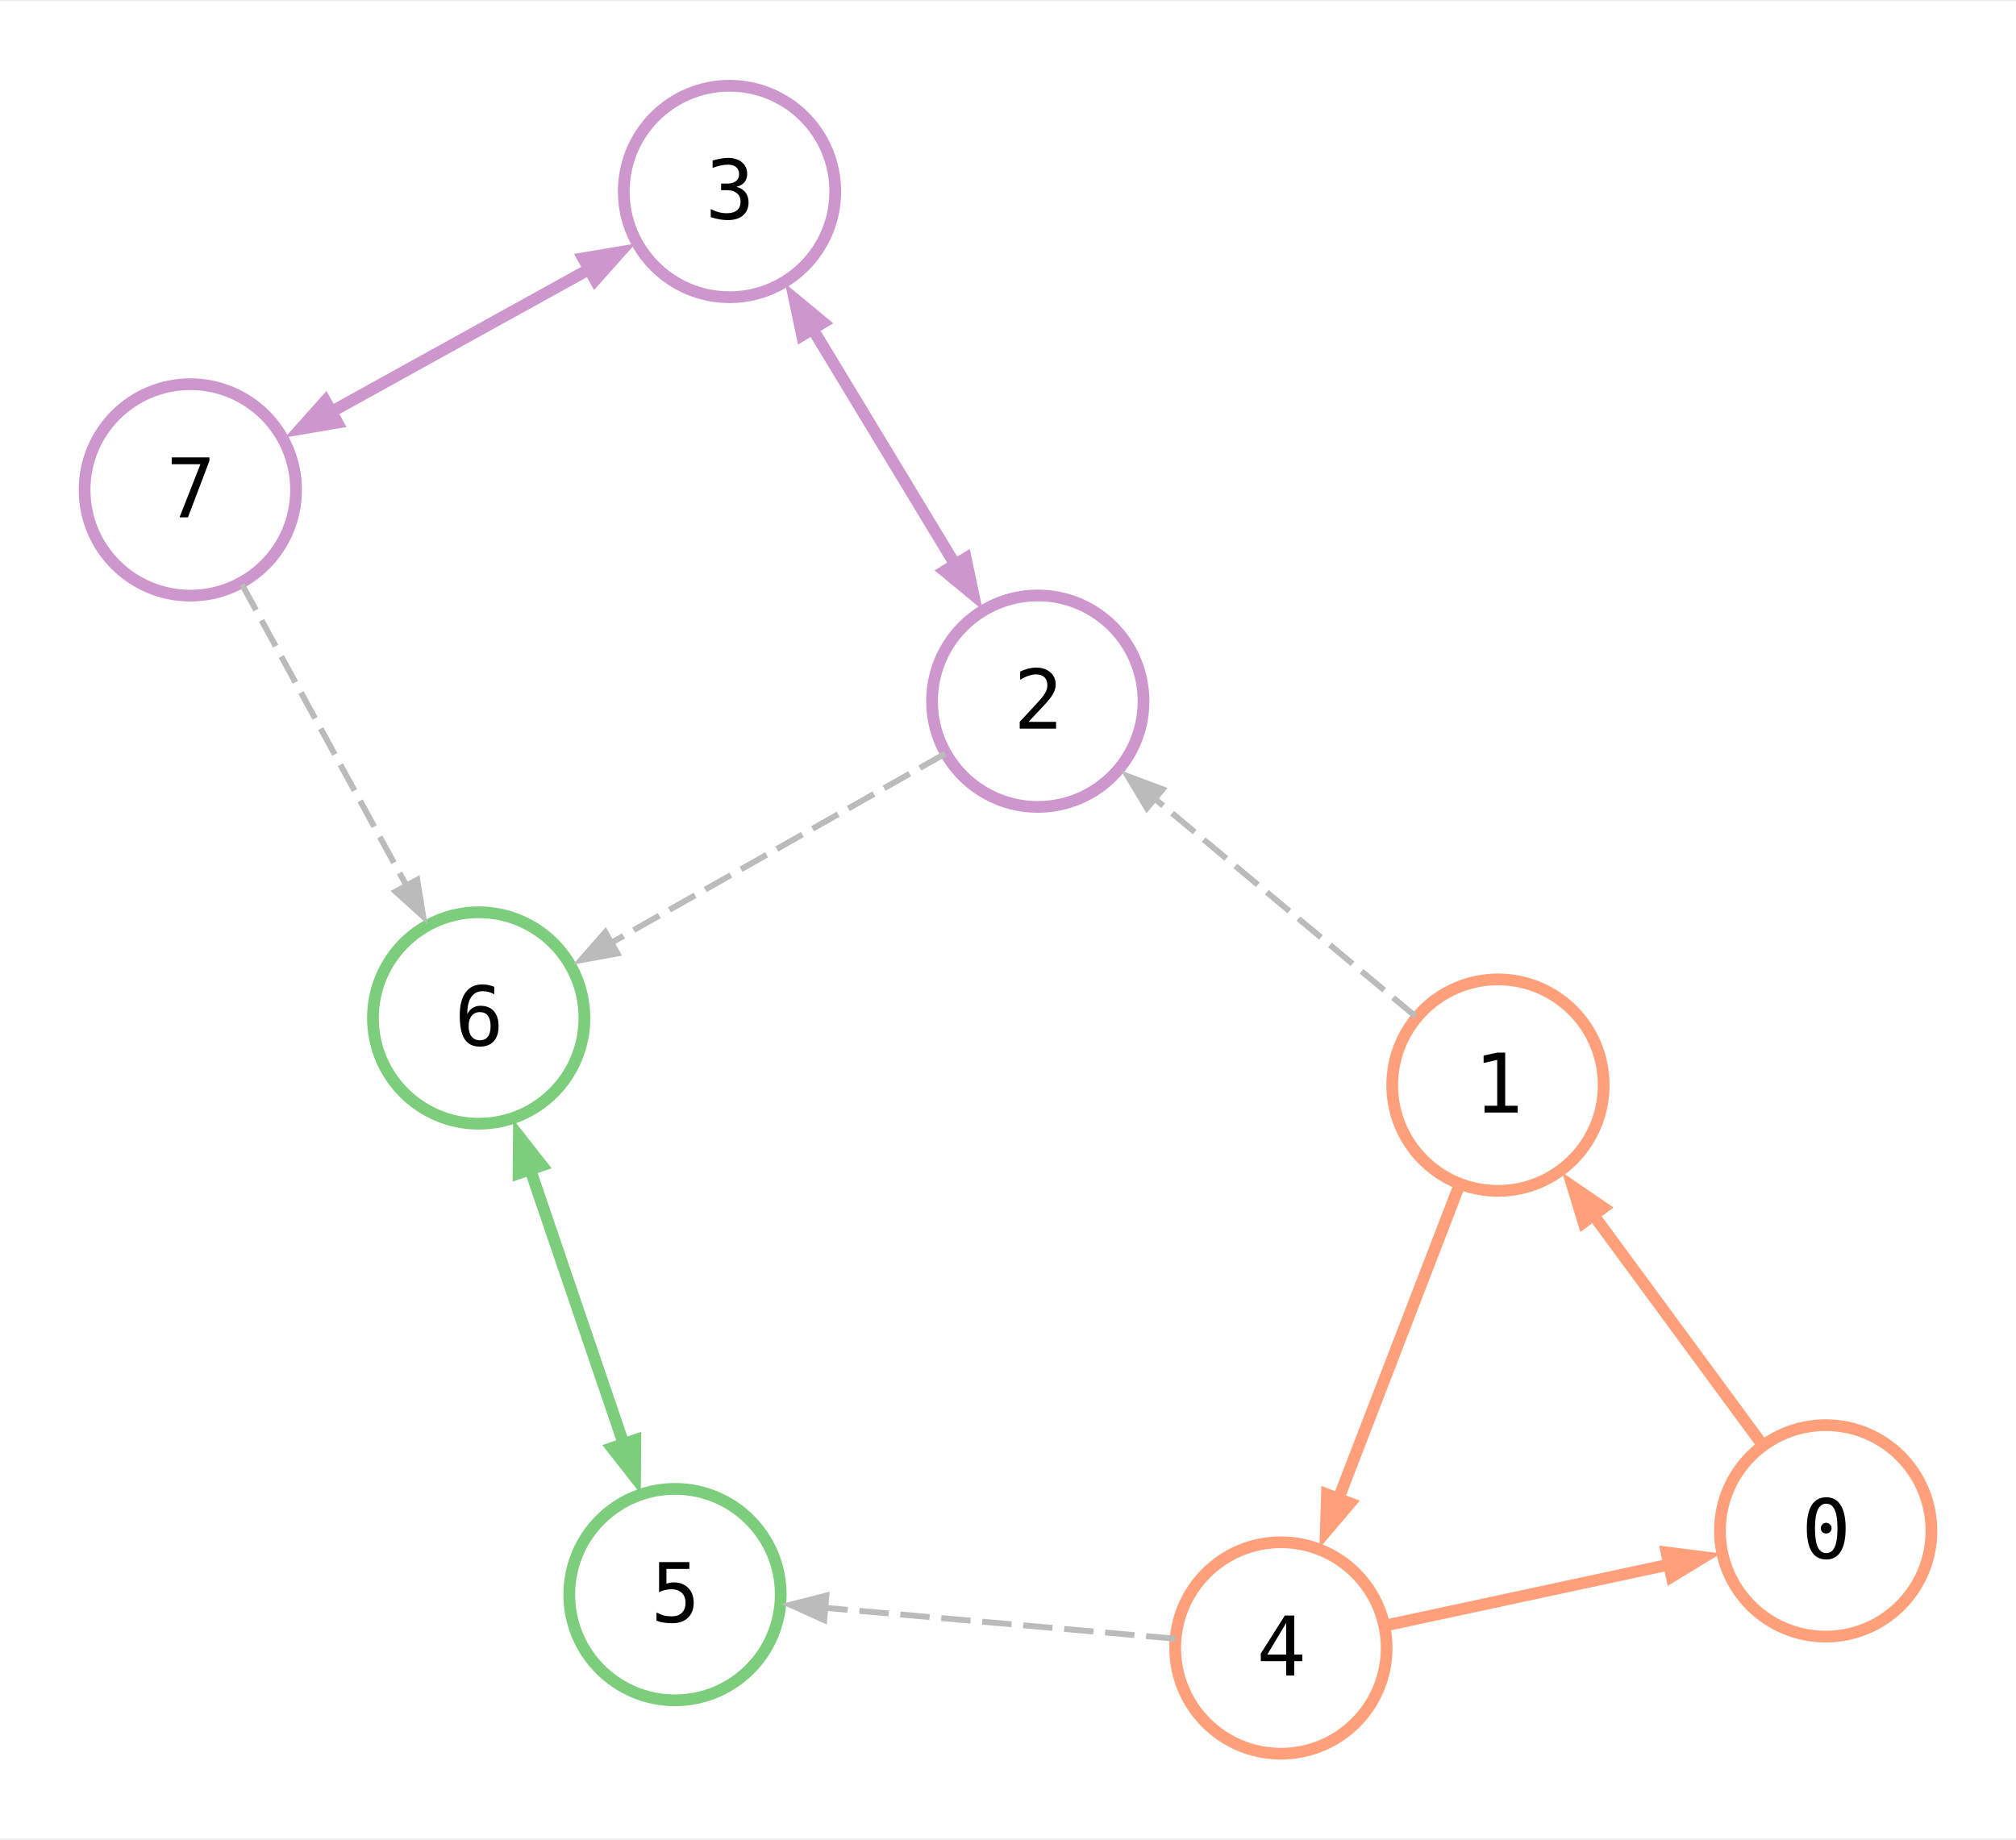
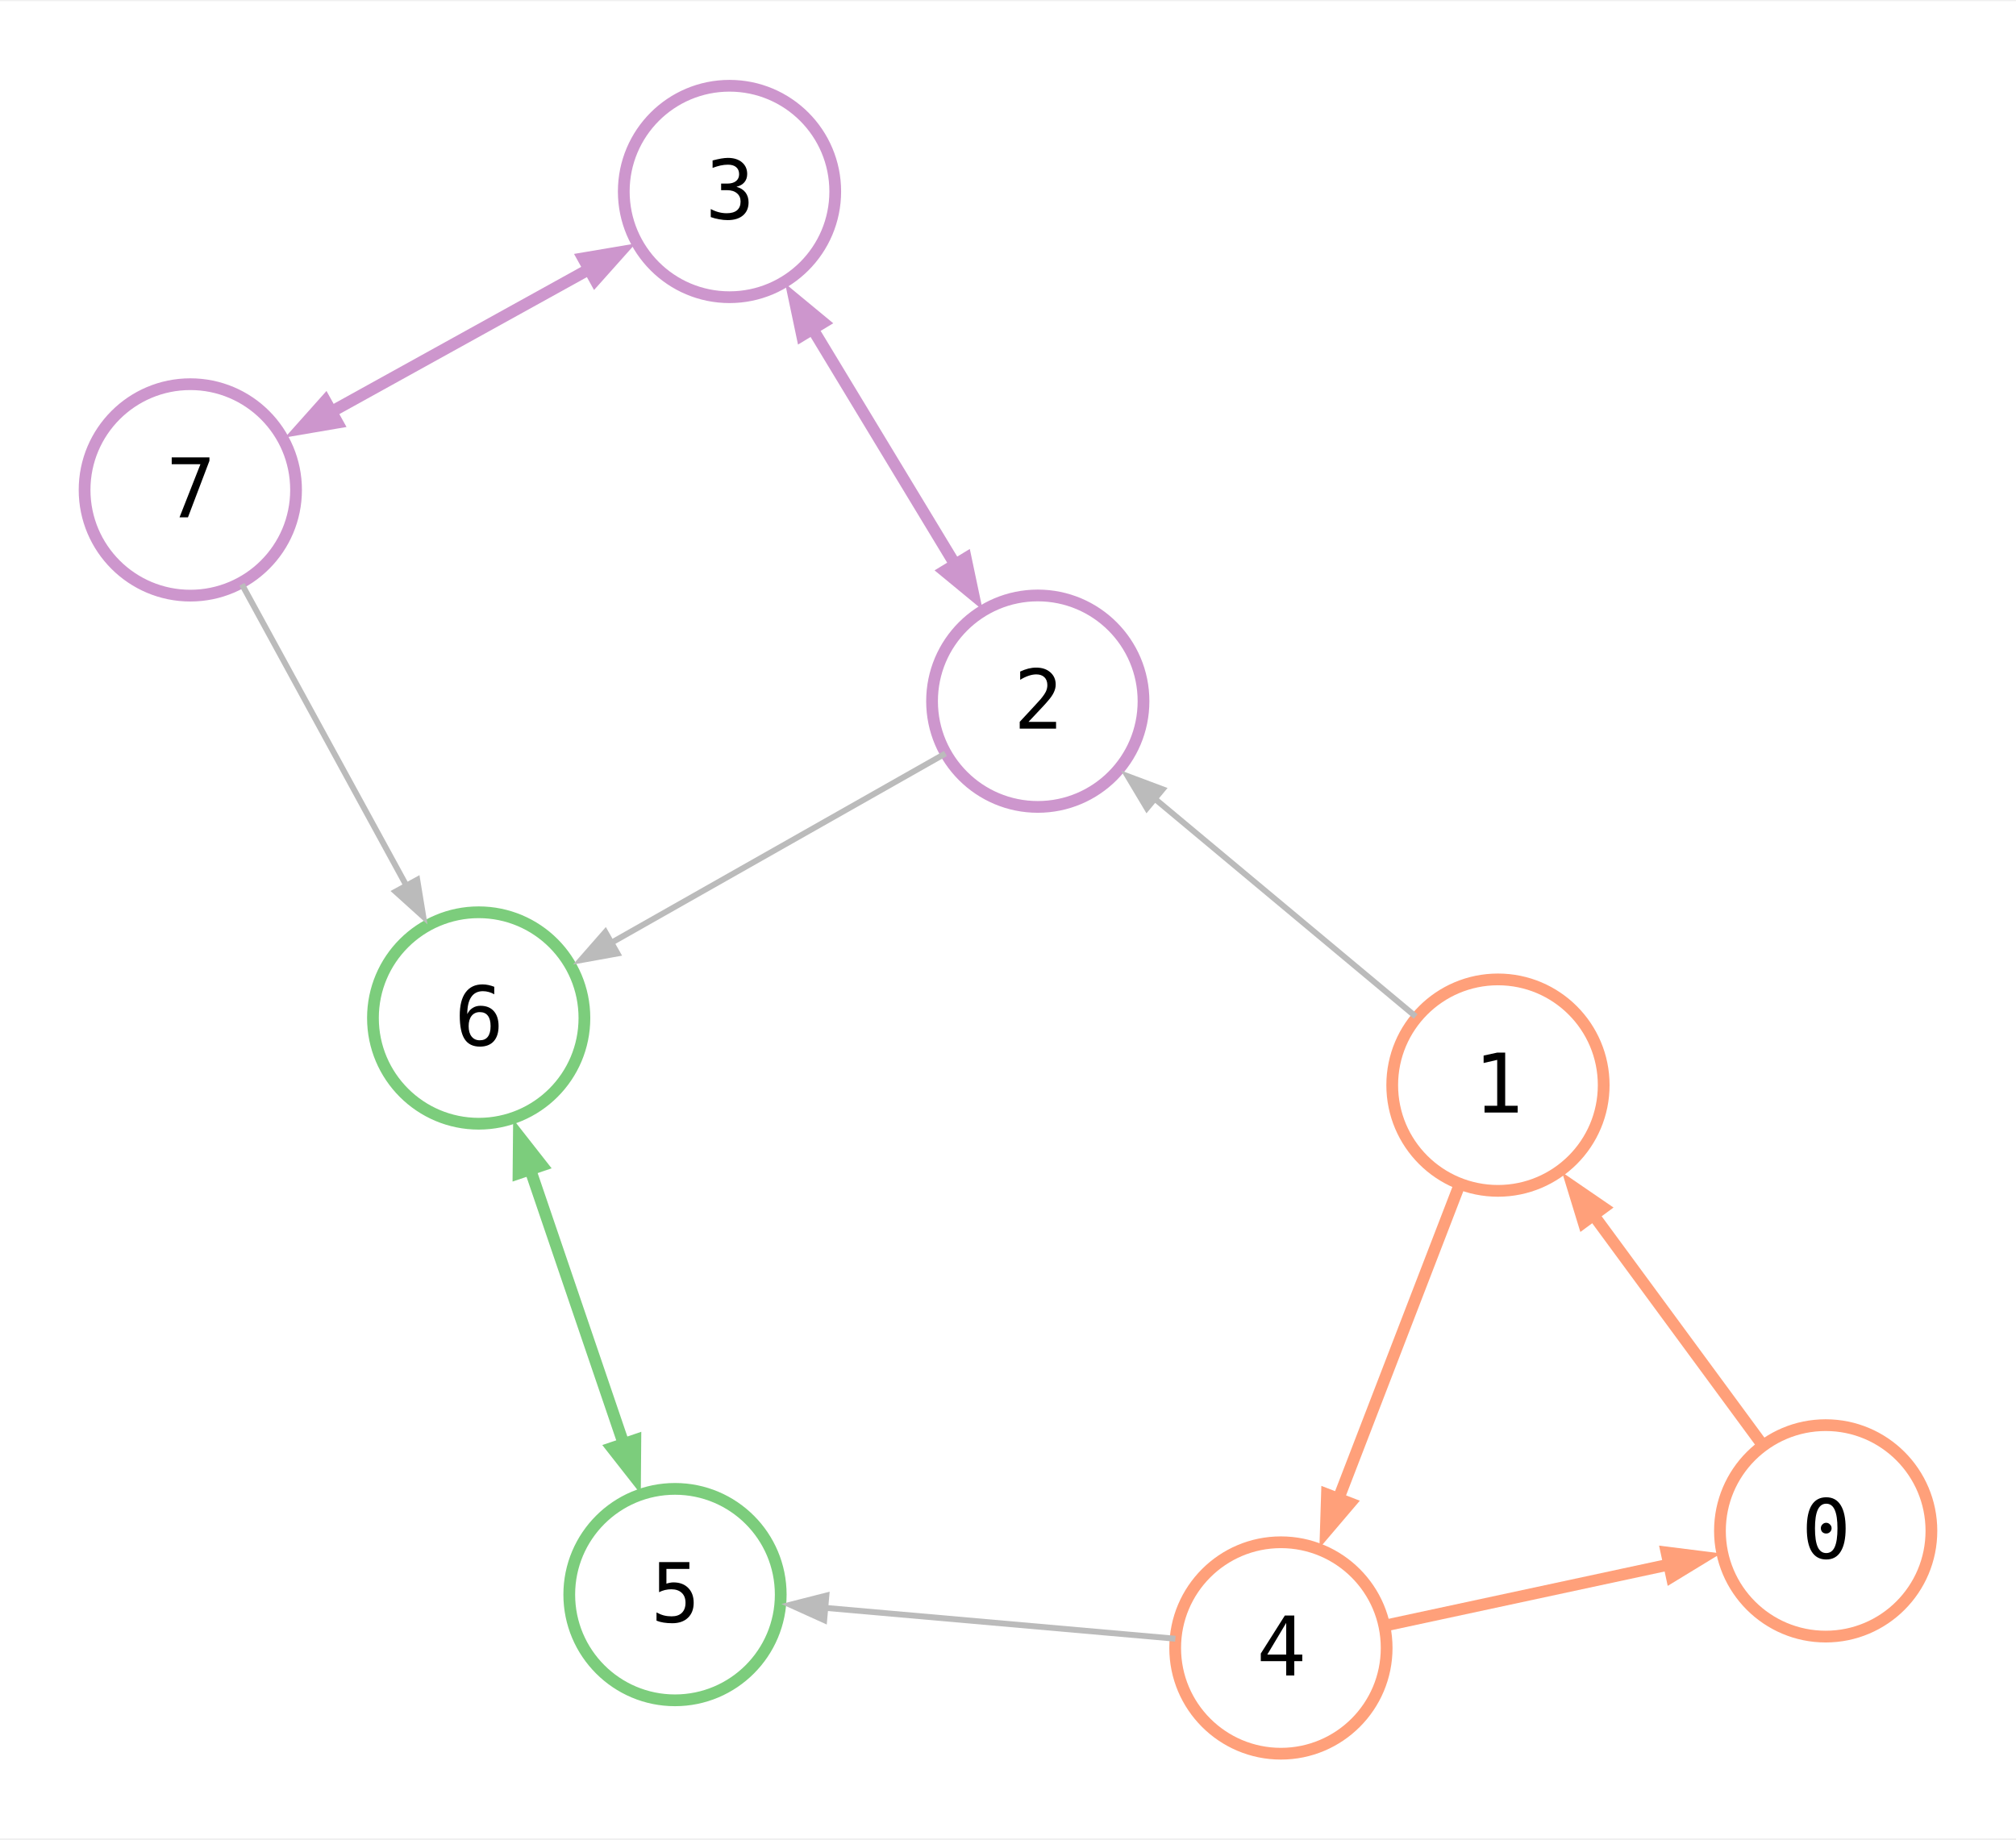
<svg xmlns="http://www.w3.org/2000/svg" width="343pt" height="313pt" viewBox="0.00 0.00 343.20 312.78">
  <g id="graph0" class="graph" transform="scale(1 1) rotate(0) translate(14.4 298.38)">
    <polygon fill="white" stroke="none" points="-14.4,14.4 -14.4,-298.38 328.8,-298.38 328.8,14.4 -14.4,14.4" />
    <g id="node1" class="node">
      <ellipse fill="none" stroke="lightsalmon" stroke-width="2" cx="296.4" cy="-37.94" rx="18" ry="18" />
      <text text-anchor="start" x="292.28" y="-33.27" font-family="monospace" font-size="14.00">0</text>
    </g>
    <g id="node2" class="node">
      <ellipse fill="none" stroke="lightsalmon" stroke-width="2" cx="240.61" cy="-113.83" rx="18" ry="18" />
      <text text-anchor="start" x="236.48" y="-109.16" font-family="monospace" font-size="14.00">1</text>
    </g>
    <g id="edge1" class="edge">
      <path fill="none" stroke="lightsalmon" stroke-width="2" d="M285.64,-52.58C277.21,-64.05 265.36,-80.17 255.93,-92.99" />
      <polygon fill="lightsalmon" stroke="lightsalmon" stroke-width="2" points="255.18,-90.47 253.32,-96.55 258.56,-92.96 255.18,-90.47" />
    </g>
    <g id="node3" class="node">
      <ellipse fill="none" stroke="lightsalmon" stroke-width="2" cx="203.66" cy="-18" rx="18" ry="18" />
      <text text-anchor="start" x="199.53" y="-13.32" font-family="monospace" font-size="14.00">4</text>
    </g>
    <g id="edge3" class="edge">
      <path fill="none" stroke="lightsalmon" stroke-width="2" d="M234,-96.7C228.12,-81.44 219.45,-58.95 212.88,-41.91" />
      <polygon fill="lightsalmon" stroke="lightsalmon" stroke-width="2" points="215.42,-42.65 211.3,-37.81 211.5,-44.16 215.42,-42.65" />
    </g>
    <g id="node6" class="node">
      <ellipse fill="none" stroke="#cd96cd" stroke-width="2" cx="162.27" cy="-179.2" rx="18" ry="18" />
      <text text-anchor="start" x="158.15" y="-174.53" font-family="monospace" font-size="14.00">2</text>
    </g>
    <g id="edge2" class="edge">
-       <path fill="none" stroke="#bbbbbb" stroke-dasharray="5,2" d="M226.6,-125.52C214.2,-135.87 195.97,-151.08 182.08,-162.68" />
+       <path fill="none" stroke="#bbbbbb" d="M226.6,-125.52C214.2,-135.87 195.97,-151.08 182.08,-162.68" />
      <polygon fill="#bbbbbb" stroke="#bbbbbb" points="180.84,-160.97 177.58,-166.43 183.53,-164.2 180.84,-160.97" />
    </g>
    <g id="edge7" class="edge">
      <path fill="none" stroke="lightsalmon" stroke-width="2" d="M221.54,-21.85C235.65,-24.88 255.52,-29.15 271.24,-32.53" />
      <polygon fill="lightsalmon" stroke="lightsalmon" stroke-width="2" points="269.31,-34.26 275.62,-33.47 270.19,-30.16 269.31,-34.26" />
    </g>
    <g id="node4" class="node">
      <ellipse fill="none" stroke="#7ccd7c" stroke-width="2" cx="100.51" cy="-27.09" rx="18" ry="18" />
      <text text-anchor="start" x="96.38" y="-22.42" font-family="monospace" font-size="14.00">5</text>
    </g>
    <g id="edge8" class="edge">
-       <path fill="none" stroke="#bbbbbb" stroke-dasharray="5,2" d="M185.69,-19.58C169.08,-21.05 144.23,-23.24 125.65,-24.87" />
+       <path fill="none" stroke="#bbbbbb" d="M185.69,-19.58C169.08,-21.05 144.23,-23.24 125.65,-24.87" />
      <polygon fill="#bbbbbb" stroke="#bbbbbb" points="125.91,-22.74 120.12,-25.36 126.28,-26.93 125.91,-22.74" />
    </g>
    <g id="node5" class="node">
      <ellipse fill="none" stroke="#7ccd7c" stroke-width="2" cx="67.09" cy="-125.26" rx="18" ry="18" />
      <text text-anchor="start" x="62.96" y="-120.59" font-family="monospace" font-size="14.00">6</text>
    </g>
    <g id="edge9" class="edge">
      <path fill="none" stroke="#7ccd7c" stroke-width="2" d="M92.41,-50.87C87.2,-66.17 80.45,-86 75.23,-101.33" />
      <polygon fill="#7ccd7c" stroke="#7ccd7c" stroke-width="2" points="93.76,-53.41 93.71,-47.06 89.79,-52.06 93.76,-53.41" />
      <polygon fill="#7ccd7c" stroke="#7ccd7c" stroke-width="2" points="73.87,-98.81 73.93,-105.16 77.85,-100.16 73.87,-98.81" />
    </g>
    <g id="edge5" class="edge">
-       <path fill="none" stroke="#bbbbbb" stroke-dasharray="5,2" d="M146.55,-170.3C130.94,-161.45 106.86,-147.8 89.29,-137.85" />
+       <path fill="none" stroke="#bbbbbb" d="M146.55,-170.3C130.94,-161.45 106.86,-147.8 89.29,-137.85" />
      <polygon fill="#bbbbbb" stroke="#bbbbbb" points="90.72,-136.24 84.46,-135.11 88.65,-139.89 90.72,-136.24" />
    </g>
    <g id="node7" class="node">
      <ellipse fill="none" stroke="#cd96cd" stroke-width="2" cx="109.79" cy="-265.98" rx="18" ry="18" />
      <text text-anchor="start" x="105.66" y="-261.31" font-family="monospace" font-size="14.00">3</text>
    </g>
    <g id="edge4" class="edge">
      <path fill="none" stroke="#cd96cd" stroke-width="2" d="M149.11,-200.97C141.13,-214.16 130.98,-230.94 122.99,-244.14" />
      <polygon fill="#cd96cd" stroke="#cd96cd" stroke-width="2" points="150.01,-203.53 151.32,-197.31 146.42,-201.35 150.01,-203.53" />
      <polygon fill="#cd96cd" stroke="#cd96cd" stroke-width="2" points="122.14,-241.5 120.83,-247.72 125.73,-243.67 122.14,-241.5" />
    </g>
    <g id="node8" class="node">
      <ellipse fill="none" stroke="#cd96cd" stroke-width="2" cx="18" cy="-215.17" rx="18" ry="18" />
      <text text-anchor="start" x="13.88" y="-210.5" font-family="monospace" font-size="14.00">7</text>
    </g>
    <g id="edge6" class="edge">
      <path fill="none" stroke="#cd96cd" stroke-width="2" d="M87.55,-253.67C73.24,-245.75 54.71,-235.49 40.37,-227.56" />
      <polygon fill="#cd96cd" stroke="#cd96cd" stroke-width="2" points="84.88,-254.6 91.15,-255.66 86.92,-250.92 84.88,-254.6" />
      <polygon fill="#cd96cd" stroke="#cd96cd" stroke-width="2" points="43.03,-226.63 36.76,-225.56 40.99,-230.3 43.03,-226.63" />
    </g>
    <g id="edge10" class="edge">
-       <path fill="none" stroke="#bbbbbb" stroke-dasharray="5,2" d="M26.78,-199.1C34.59,-184.78 46.11,-163.68 54.84,-147.7" />
+       <path fill="none" stroke="#bbbbbb" d="M26.78,-199.1C34.59,-184.78 46.11,-163.68 54.84,-147.7" />
      <polygon fill="#bbbbbb" stroke="#bbbbbb" points="56.63,-148.8 57.66,-142.52 52.94,-146.78 56.63,-148.8" />
    </g>
  </g>
</svg>
